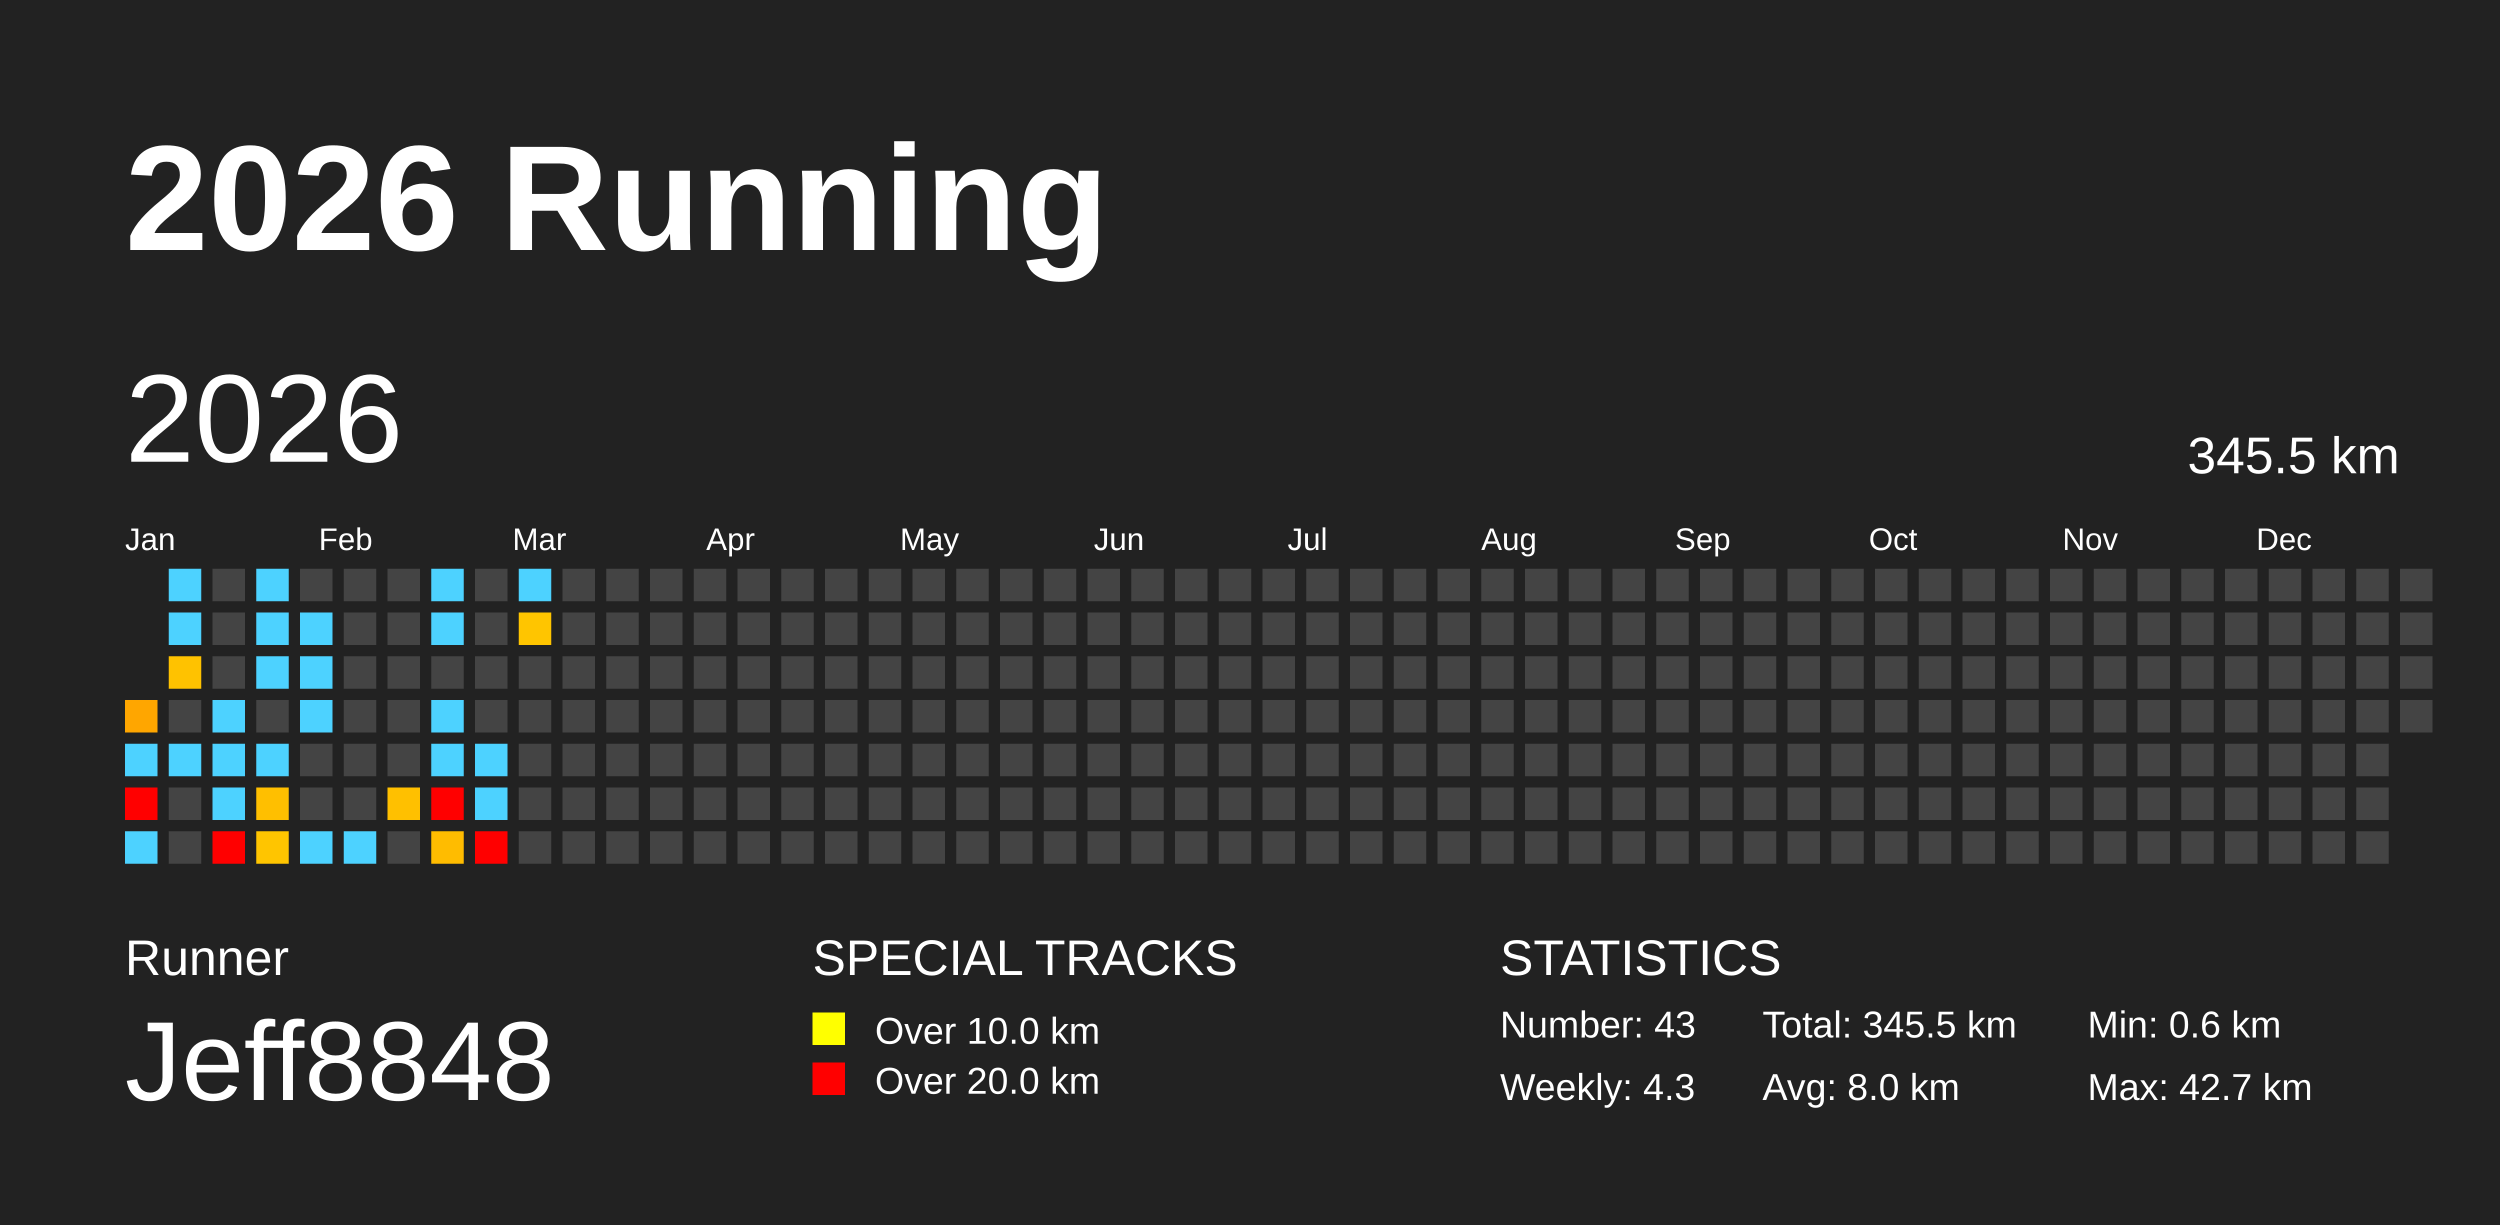
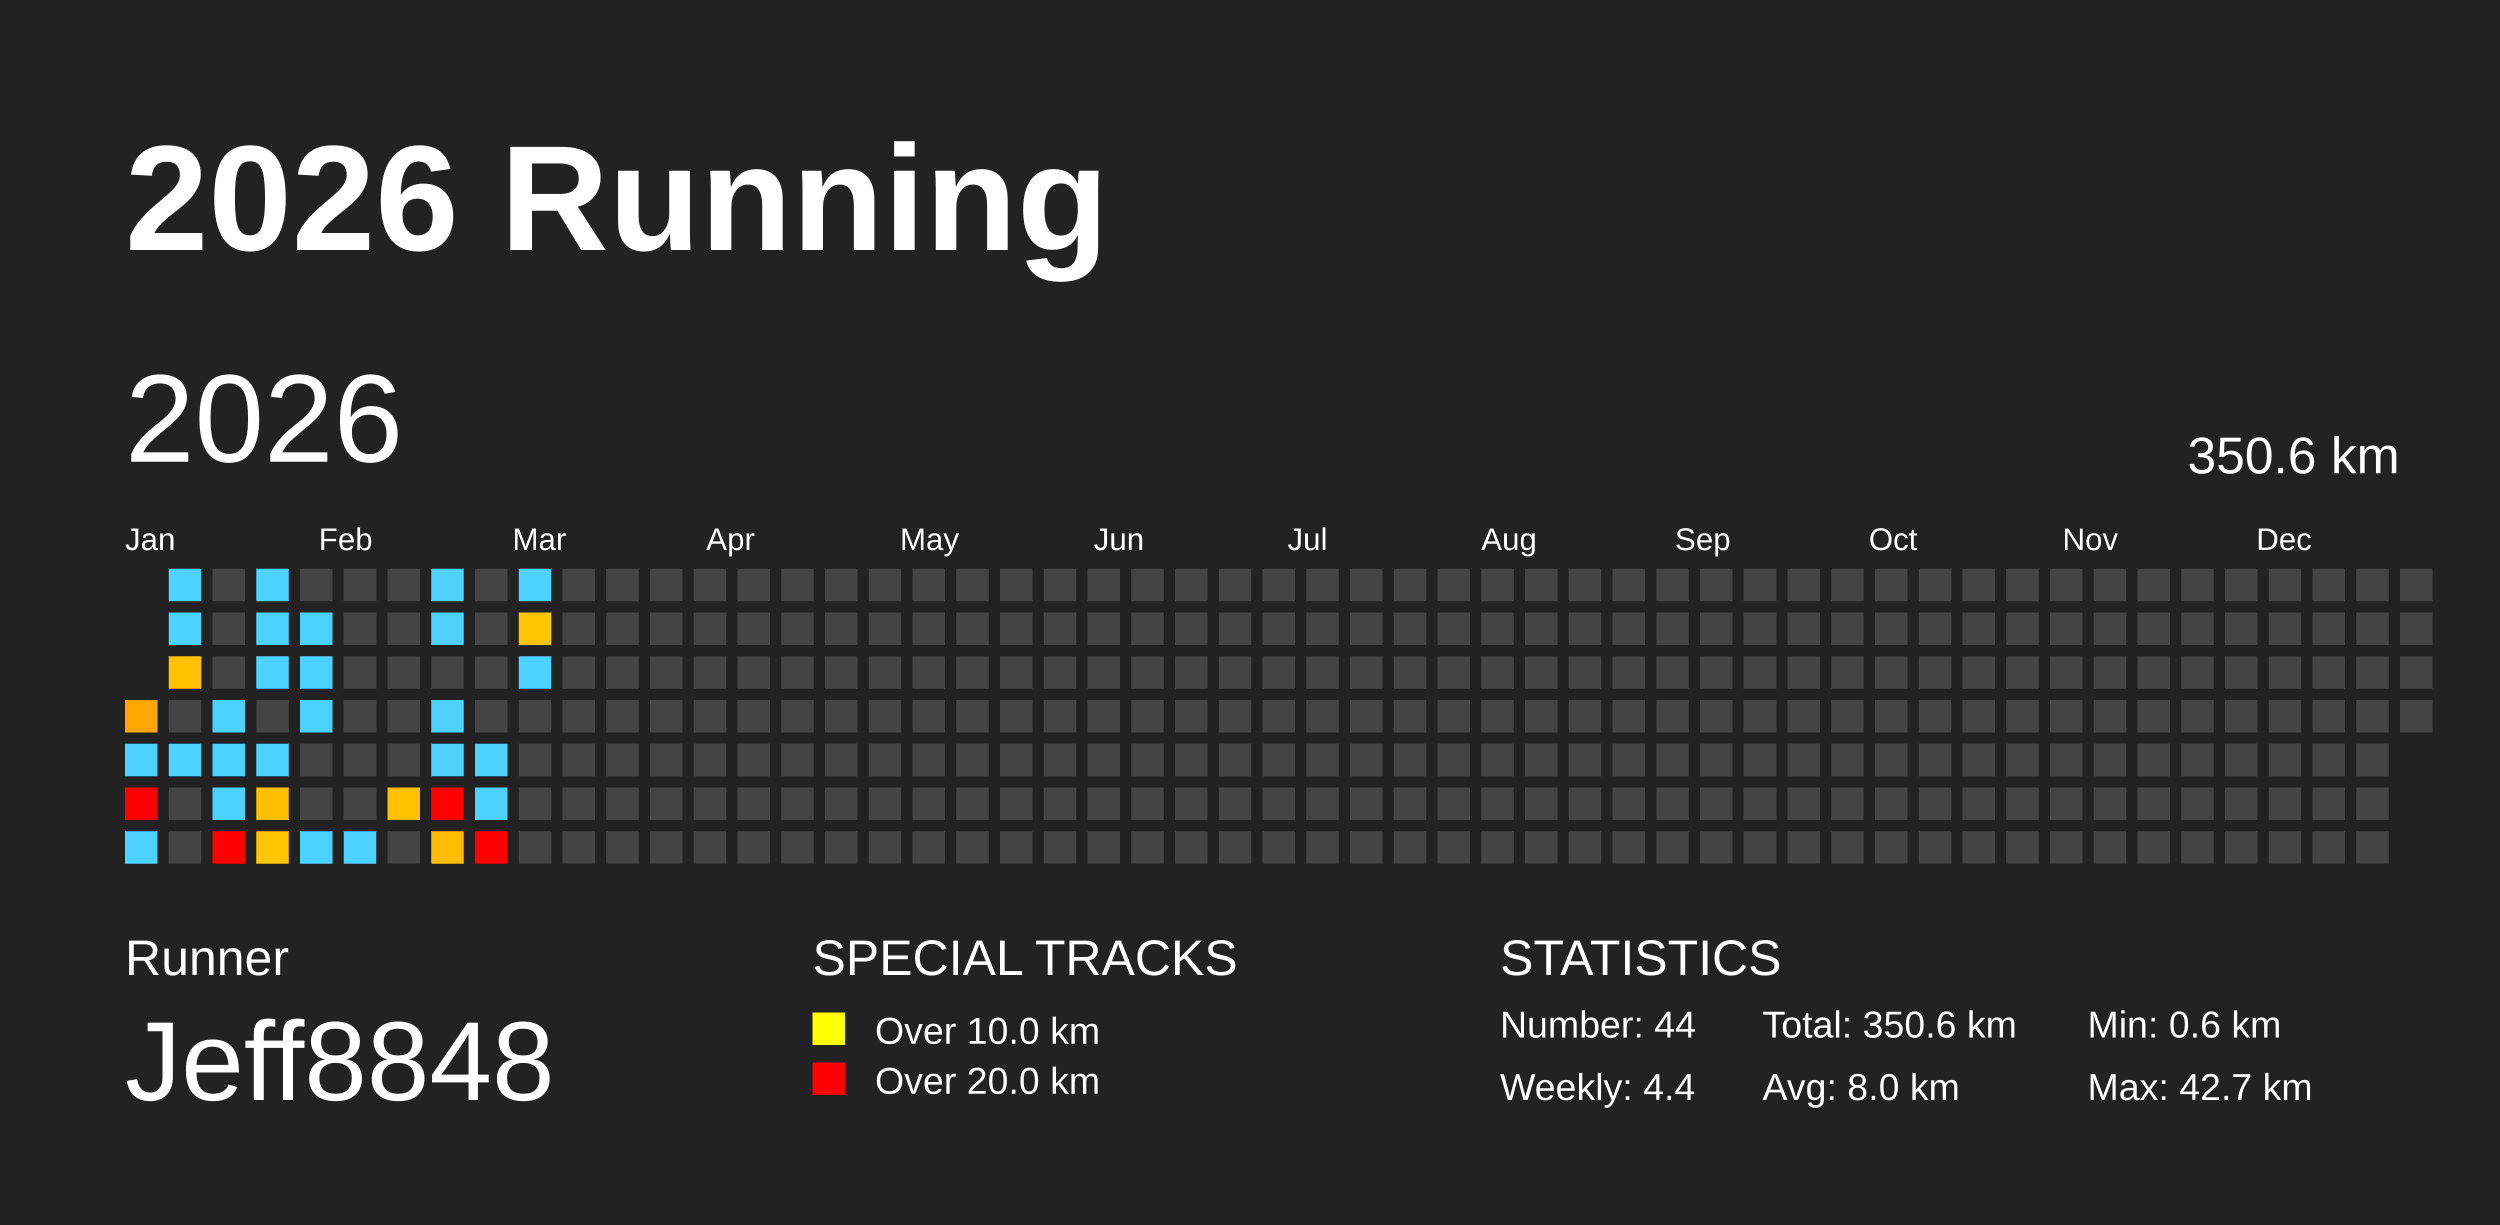
<svg xmlns="http://www.w3.org/2000/svg" baseProfile="full" height="98mm" version="1.1" viewBox="0,0,200,98" width="200mm">
  <defs />
  <rect fill="#222222" height="98" width="200" x="0" y="0" />
  <text fill="#FFFFFF" style="font-size:12px; font-family:Arial; font-weight:bold;" x="10" y="20">2026 Running</text>
  <text fill="#FFFFFF" style="font-size:4px; font-family:Arial" x="10" y="78">Runner</text>
  <text fill="#FFFFFF" style="font-size:9px; font-family:Arial" x="10" y="88">Jeff8848</text>
  <text fill="#FFFFFF" style="font-size:4px; font-family:Arial" x="65" y="78">SPECIAL TRACKS</text>
  <rect fill="yellow" height="2.6" width="2.6" x="65" y="81" />
  <text fill="#FFFFFF" style="font-size:3px; font-family:Arial" x="70" y="83.5">Over 10.0 km</text>
  <rect fill="red" height="2.6" width="2.6" x="65" y="85" />
  <text fill="#FFFFFF" style="font-size:3px; font-family:Arial" x="70" y="87.5">Over 20.0 km</text>
  <text fill="#FFFFFF" style="font-size:4px; font-family:Arial" x="120" y="78">STATISTICS</text>
-   <text fill="#FFFFFF" style="font-size:3px; font-family:Arial" x="120" y="83">Number: 43</text>
-   <text fill="#FFFFFF" style="font-size:3px; font-family:Arial" x="120" y="88">Weekly: 4.3</text>
-   <text fill="#FFFFFF" style="font-size:3px; font-family:Arial" x="141" y="83">Total: 345.5 km</text>
+   <text fill="#FFFFFF" style="font-size:3px; font-family:Arial" x="120" y="83">Number: 44</text>
+   <text fill="#FFFFFF" style="font-size:3px; font-family:Arial" x="120" y="88">Weekly: 4.4</text>
+   <text fill="#FFFFFF" style="font-size:3px; font-family:Arial" x="141" y="83">Total: 350.6 km</text>
  <text fill="#FFFFFF" style="font-size:3px; font-family:Arial" x="141" y="88">Avg: 8.0 km</text>
  <text fill="#FFFFFF" style="font-size:3px; font-family:Arial" x="167" y="83">Min: 0.6 km</text>
  <text fill="#FFFFFF" style="font-size:3px; font-family:Arial" x="167" y="88">Max: 42.7 km</text>
  <text dominant-baseline="hanging" fill="#FFFFFF" style="font-size:10.0px; font-family:Arial;" x="10" y="30">2026</text>
-   <text dominant-baseline="hanging" fill="#FFFFFF" style="font-size:4.125px; font-family:Arial;" x="175" y="35">345.5 km</text>
+   <text dominant-baseline="hanging" fill="#FFFFFF" style="font-size:4.125px; font-family:Arial;" x="175" y="35">350.6 km</text>
  <text fill="#FFFFFF" style="font-size:2.5px; font-family:Arial" x="10.0" y="44">Jan</text>
  <text fill="#FFFFFF" style="font-size:2.5px; font-family:Arial" x="25.5" y="44">Feb</text>
  <text fill="#FFFFFF" style="font-size:2.5px; font-family:Arial" x="41.0" y="44">Mar</text>
  <text fill="#FFFFFF" style="font-size:2.5px; font-family:Arial" x="56.5" y="44">Apr</text>
  <text fill="#FFFFFF" style="font-size:2.5px; font-family:Arial" x="72.0" y="44">May</text>
  <text fill="#FFFFFF" style="font-size:2.5px; font-family:Arial" x="87.5" y="44">Jun</text>
  <text fill="#FFFFFF" style="font-size:2.5px; font-family:Arial" x="103.0" y="44">Jul</text>
  <text fill="#FFFFFF" style="font-size:2.5px; font-family:Arial" x="118.5" y="44">Aug</text>
  <text fill="#FFFFFF" style="font-size:2.5px; font-family:Arial" x="134.0" y="44">Sep</text>
  <text fill="#FFFFFF" style="font-size:2.5px; font-family:Arial" x="149.5" y="44">Oct</text>
  <text fill="#FFFFFF" style="font-size:2.5px; font-family:Arial" x="165.0" y="44">Nov</text>
  <text fill="#FFFFFF" style="font-size:2.5px; font-family:Arial" x="180.5" y="44">Dec</text>
  <rect fill="#ffa600" height="2.6" width="2.6" x="10.0" y="56.0" />
  <rect fill="#4dd2ff" height="2.6" width="2.6" x="10.0" y="59.5" />
  <rect fill="red" height="2.6" width="2.6" x="10.0" y="63.0" />
  <rect fill="#4dd2ff" height="2.6" width="2.6" x="10.0" y="66.5" />
  <rect fill="#4dd2ff" height="2.6" width="2.6" x="13.5" y="45.5" />
  <rect fill="#4dd2ff" height="2.6" width="2.6" x="13.5" y="49.0" />
  <rect fill="#ffc200" height="2.6" width="2.6" x="13.5" y="52.5" />
  <rect fill="#444444" height="2.6" width="2.6" x="13.5" y="56.0" />
  <rect fill="#4dd2ff" height="2.6" width="2.6" x="13.5" y="59.5" />
  <rect fill="#444444" height="2.6" width="2.6" x="13.5" y="63.0" />
  <rect fill="#444444" height="2.6" width="2.6" x="13.5" y="66.5" />
  <rect fill="#444444" height="2.6" width="2.6" x="17.0" y="45.5" />
  <rect fill="#444444" height="2.6" width="2.6" x="17.0" y="49.0" />
  <rect fill="#444444" height="2.6" width="2.6" x="17.0" y="52.5" />
  <rect fill="#4dd2ff" height="2.6" width="2.6" x="17.0" y="56.0" />
  <rect fill="#4dd2ff" height="2.6" width="2.6" x="17.0" y="59.5" />
  <rect fill="#4dd2ff" height="2.6" width="2.6" x="17.0" y="63.0" />
  <rect fill="red" height="2.6" width="2.6" x="17.0" y="66.5" />
  <rect fill="#4dd2ff" height="2.6" width="2.6" x="20.5" y="45.5" />
  <rect fill="#4dd2ff" height="2.6" width="2.6" x="20.5" y="49.0" />
  <rect fill="#4dd2ff" height="2.6" width="2.6" x="20.5" y="52.5" />
  <rect fill="#444444" height="2.6" width="2.6" x="20.5" y="56.0" />
  <rect fill="#4dd2ff" height="2.6" width="2.6" x="20.5" y="59.5" />
  <rect fill="#ffbf00" height="2.6" width="2.6" x="20.5" y="63.0" />
  <rect fill="#ffc500" height="2.6" width="2.6" x="20.5" y="66.5" />
  <rect fill="#444444" height="2.6" width="2.6" x="24.0" y="45.5" />
  <rect fill="#4dd2ff" height="2.6" width="2.6" x="24.0" y="49.0" />
  <rect fill="#4dd2ff" height="2.6" width="2.6" x="24.0" y="52.5" />
  <rect fill="#4dd2ff" height="2.6" width="2.6" x="24.0" y="56.0" />
  <rect fill="#444444" height="2.6" width="2.6" x="24.0" y="59.5" />
  <rect fill="#444444" height="2.6" width="2.6" x="24.0" y="63.0" />
  <rect fill="#4dd2ff" height="2.6" width="2.6" x="24.0" y="66.5" />
  <rect fill="#444444" height="2.6" width="2.6" x="27.5" y="45.5" />
  <rect fill="#444444" height="2.6" width="2.6" x="27.5" y="49.0" />
  <rect fill="#444444" height="2.6" width="2.6" x="27.5" y="52.5" />
  <rect fill="#444444" height="2.6" width="2.6" x="27.5" y="56.0" />
  <rect fill="#444444" height="2.6" width="2.6" x="27.5" y="59.5" />
  <rect fill="#444444" height="2.6" width="2.6" x="27.5" y="63.0" />
  <rect fill="#4dd2ff" height="2.6" width="2.6" x="27.5" y="66.5" />
  <rect fill="#444444" height="2.6" width="2.6" x="31.0" y="45.5" />
  <rect fill="#444444" height="2.6" width="2.6" x="31.0" y="49.0" />
  <rect fill="#444444" height="2.6" width="2.6" x="31.0" y="52.5" />
  <rect fill="#444444" height="2.6" width="2.6" x="31.0" y="56.0" />
  <rect fill="#444444" height="2.6" width="2.6" x="31.0" y="59.5" />
  <rect fill="#ffc000" height="2.6" width="2.6" x="31.0" y="63.0" />
  <rect fill="#444444" height="2.6" width="2.6" x="31.0" y="66.5" />
  <rect fill="#4dd2ff" height="2.6" width="2.6" x="34.5" y="45.5" />
  <rect fill="#4dd2ff" height="2.6" width="2.6" x="34.5" y="49.0" />
  <rect fill="#444444" height="2.6" width="2.6" x="34.5" y="52.5" />
  <rect fill="#4dd2ff" height="2.6" width="2.6" x="34.5" y="56.0" />
  <rect fill="#4dd2ff" height="2.6" width="2.6" x="34.5" y="59.5" />
  <rect fill="red" height="2.6" width="2.6" x="34.5" y="63.0" />
  <rect fill="#ffbc00" height="2.6" width="2.6" x="34.5" y="66.5" />
  <rect fill="#444444" height="2.6" width="2.6" x="38.0" y="45.5" />
  <rect fill="#444444" height="2.6" width="2.6" x="38.0" y="49.0" />
  <rect fill="#444444" height="2.6" width="2.6" x="38.0" y="52.5" />
  <rect fill="#444444" height="2.6" width="2.6" x="38.0" y="56.0" />
  <rect fill="#4dd2ff" height="2.6" width="2.6" x="38.0" y="59.5" />
  <rect fill="#4dd2ff" height="2.6" width="2.6" x="38.0" y="63.0" />
  <rect fill="red" height="2.6" width="2.6" x="38.0" y="66.5" />
  <rect fill="#4dd2ff" height="2.6" width="2.6" x="41.5" y="45.5" />
  <rect fill="#ffc500" height="2.6" width="2.6" x="41.5" y="49.0" />
-   <rect fill="#444444" height="2.6" width="2.6" x="41.5" y="52.5" />
+   <rect fill="#4dd2ff" height="2.6" width="2.6" x="41.5" y="52.5" />
  <rect fill="#444444" height="2.6" width="2.6" x="41.5" y="56.0" />
  <rect fill="#444444" height="2.6" width="2.6" x="41.5" y="59.5" />
  <rect fill="#444444" height="2.6" width="2.6" x="41.5" y="63.0" />
  <rect fill="#444444" height="2.6" width="2.6" x="41.5" y="66.5" />
  <rect fill="#444444" height="2.6" width="2.6" x="45.0" y="45.5" />
  <rect fill="#444444" height="2.6" width="2.6" x="45.0" y="49.0" />
  <rect fill="#444444" height="2.6" width="2.6" x="45.0" y="52.5" />
  <rect fill="#444444" height="2.6" width="2.6" x="45.0" y="56.0" />
  <rect fill="#444444" height="2.6" width="2.6" x="45.0" y="59.5" />
  <rect fill="#444444" height="2.6" width="2.6" x="45.0" y="63.0" />
  <rect fill="#444444" height="2.6" width="2.6" x="45.0" y="66.5" />
  <rect fill="#444444" height="2.6" width="2.6" x="48.5" y="45.5" />
  <rect fill="#444444" height="2.6" width="2.6" x="48.5" y="49.0" />
  <rect fill="#444444" height="2.6" width="2.6" x="48.5" y="52.5" />
  <rect fill="#444444" height="2.6" width="2.6" x="48.5" y="56.0" />
  <rect fill="#444444" height="2.6" width="2.6" x="48.5" y="59.5" />
  <rect fill="#444444" height="2.6" width="2.6" x="48.5" y="63.0" />
  <rect fill="#444444" height="2.6" width="2.6" x="48.5" y="66.5" />
  <rect fill="#444444" height="2.6" width="2.6" x="52.0" y="45.5" />
  <rect fill="#444444" height="2.6" width="2.6" x="52.0" y="49.0" />
  <rect fill="#444444" height="2.6" width="2.6" x="52.0" y="52.5" />
  <rect fill="#444444" height="2.6" width="2.6" x="52.0" y="56.0" />
  <rect fill="#444444" height="2.6" width="2.6" x="52.0" y="59.5" />
  <rect fill="#444444" height="2.6" width="2.6" x="52.0" y="63.0" />
  <rect fill="#444444" height="2.6" width="2.6" x="52.0" y="66.5" />
  <rect fill="#444444" height="2.6" width="2.6" x="55.5" y="45.5" />
  <rect fill="#444444" height="2.6" width="2.6" x="55.5" y="49.0" />
  <rect fill="#444444" height="2.6" width="2.6" x="55.5" y="52.5" />
  <rect fill="#444444" height="2.6" width="2.6" x="55.5" y="56.0" />
  <rect fill="#444444" height="2.6" width="2.6" x="55.5" y="59.5" />
  <rect fill="#444444" height="2.6" width="2.6" x="55.5" y="63.0" />
  <rect fill="#444444" height="2.6" width="2.6" x="55.5" y="66.5" />
  <rect fill="#444444" height="2.6" width="2.6" x="59.0" y="45.5" />
  <rect fill="#444444" height="2.6" width="2.6" x="59.0" y="49.0" />
  <rect fill="#444444" height="2.6" width="2.6" x="59.0" y="52.5" />
  <rect fill="#444444" height="2.6" width="2.6" x="59.0" y="56.0" />
  <rect fill="#444444" height="2.6" width="2.6" x="59.0" y="59.5" />
  <rect fill="#444444" height="2.6" width="2.6" x="59.0" y="63.0" />
  <rect fill="#444444" height="2.6" width="2.6" x="59.0" y="66.5" />
  <rect fill="#444444" height="2.6" width="2.6" x="62.5" y="45.5" />
  <rect fill="#444444" height="2.6" width="2.6" x="62.5" y="49.0" />
  <rect fill="#444444" height="2.6" width="2.6" x="62.5" y="52.5" />
  <rect fill="#444444" height="2.6" width="2.6" x="62.5" y="56.0" />
  <rect fill="#444444" height="2.6" width="2.6" x="62.5" y="59.5" />
  <rect fill="#444444" height="2.6" width="2.6" x="62.5" y="63.0" />
  <rect fill="#444444" height="2.6" width="2.6" x="62.5" y="66.5" />
  <rect fill="#444444" height="2.6" width="2.6" x="66.0" y="45.5" />
  <rect fill="#444444" height="2.6" width="2.6" x="66.0" y="49.0" />
  <rect fill="#444444" height="2.6" width="2.6" x="66.0" y="52.5" />
  <rect fill="#444444" height="2.6" width="2.6" x="66.0" y="56.0" />
  <rect fill="#444444" height="2.6" width="2.6" x="66.0" y="59.5" />
  <rect fill="#444444" height="2.6" width="2.6" x="66.0" y="63.0" />
  <rect fill="#444444" height="2.6" width="2.6" x="66.0" y="66.5" />
  <rect fill="#444444" height="2.6" width="2.6" x="69.5" y="45.5" />
  <rect fill="#444444" height="2.6" width="2.6" x="69.5" y="49.0" />
  <rect fill="#444444" height="2.6" width="2.6" x="69.5" y="52.5" />
  <rect fill="#444444" height="2.6" width="2.6" x="69.5" y="56.0" />
  <rect fill="#444444" height="2.6" width="2.6" x="69.5" y="59.5" />
  <rect fill="#444444" height="2.6" width="2.6" x="69.5" y="63.0" />
  <rect fill="#444444" height="2.6" width="2.6" x="69.5" y="66.5" />
  <rect fill="#444444" height="2.6" width="2.6" x="73.0" y="45.5" />
  <rect fill="#444444" height="2.6" width="2.6" x="73.0" y="49.0" />
  <rect fill="#444444" height="2.6" width="2.6" x="73.0" y="52.5" />
  <rect fill="#444444" height="2.6" width="2.6" x="73.0" y="56.0" />
  <rect fill="#444444" height="2.6" width="2.6" x="73.0" y="59.5" />
  <rect fill="#444444" height="2.6" width="2.6" x="73.0" y="63.0" />
  <rect fill="#444444" height="2.6" width="2.6" x="73.0" y="66.5" />
  <rect fill="#444444" height="2.6" width="2.6" x="76.5" y="45.5" />
  <rect fill="#444444" height="2.6" width="2.6" x="76.5" y="49.0" />
  <rect fill="#444444" height="2.6" width="2.6" x="76.5" y="52.5" />
  <rect fill="#444444" height="2.6" width="2.6" x="76.5" y="56.0" />
  <rect fill="#444444" height="2.6" width="2.6" x="76.5" y="59.5" />
  <rect fill="#444444" height="2.6" width="2.6" x="76.5" y="63.0" />
  <rect fill="#444444" height="2.6" width="2.6" x="76.5" y="66.5" />
  <rect fill="#444444" height="2.6" width="2.6" x="80.0" y="45.5" />
  <rect fill="#444444" height="2.6" width="2.6" x="80.0" y="49.0" />
  <rect fill="#444444" height="2.6" width="2.6" x="80.0" y="52.5" />
  <rect fill="#444444" height="2.6" width="2.6" x="80.0" y="56.0" />
  <rect fill="#444444" height="2.6" width="2.6" x="80.0" y="59.5" />
  <rect fill="#444444" height="2.6" width="2.6" x="80.0" y="63.0" />
  <rect fill="#444444" height="2.6" width="2.6" x="80.0" y="66.5" />
  <rect fill="#444444" height="2.6" width="2.6" x="83.5" y="45.5" />
  <rect fill="#444444" height="2.6" width="2.6" x="83.5" y="49.0" />
  <rect fill="#444444" height="2.6" width="2.6" x="83.5" y="52.5" />
  <rect fill="#444444" height="2.6" width="2.6" x="83.5" y="56.0" />
  <rect fill="#444444" height="2.6" width="2.6" x="83.5" y="59.5" />
  <rect fill="#444444" height="2.6" width="2.6" x="83.5" y="63.0" />
  <rect fill="#444444" height="2.6" width="2.6" x="83.5" y="66.5" />
  <rect fill="#444444" height="2.6" width="2.6" x="87.0" y="45.5" />
  <rect fill="#444444" height="2.6" width="2.6" x="87.0" y="49.0" />
  <rect fill="#444444" height="2.6" width="2.6" x="87.0" y="52.5" />
  <rect fill="#444444" height="2.6" width="2.6" x="87.0" y="56.0" />
  <rect fill="#444444" height="2.6" width="2.6" x="87.0" y="59.5" />
  <rect fill="#444444" height="2.6" width="2.6" x="87.0" y="63.0" />
  <rect fill="#444444" height="2.6" width="2.6" x="87.0" y="66.5" />
  <rect fill="#444444" height="2.6" width="2.6" x="90.5" y="45.5" />
  <rect fill="#444444" height="2.6" width="2.6" x="90.5" y="49.0" />
  <rect fill="#444444" height="2.6" width="2.6" x="90.5" y="52.5" />
  <rect fill="#444444" height="2.6" width="2.6" x="90.5" y="56.0" />
  <rect fill="#444444" height="2.6" width="2.6" x="90.5" y="59.5" />
  <rect fill="#444444" height="2.6" width="2.6" x="90.5" y="63.0" />
  <rect fill="#444444" height="2.6" width="2.6" x="90.5" y="66.5" />
  <rect fill="#444444" height="2.6" width="2.6" x="94.0" y="45.5" />
  <rect fill="#444444" height="2.6" width="2.6" x="94.0" y="49.0" />
  <rect fill="#444444" height="2.6" width="2.6" x="94.0" y="52.5" />
  <rect fill="#444444" height="2.6" width="2.6" x="94.0" y="56.0" />
  <rect fill="#444444" height="2.6" width="2.6" x="94.0" y="59.5" />
  <rect fill="#444444" height="2.6" width="2.6" x="94.0" y="63.0" />
  <rect fill="#444444" height="2.6" width="2.6" x="94.0" y="66.5" />
  <rect fill="#444444" height="2.6" width="2.6" x="97.5" y="45.5" />
  <rect fill="#444444" height="2.6" width="2.6" x="97.5" y="49.0" />
  <rect fill="#444444" height="2.6" width="2.6" x="97.5" y="52.5" />
  <rect fill="#444444" height="2.6" width="2.6" x="97.5" y="56.0" />
  <rect fill="#444444" height="2.6" width="2.6" x="97.5" y="59.5" />
  <rect fill="#444444" height="2.6" width="2.6" x="97.5" y="63.0" />
  <rect fill="#444444" height="2.6" width="2.6" x="97.5" y="66.5" />
  <rect fill="#444444" height="2.6" width="2.6" x="101.0" y="45.5" />
  <rect fill="#444444" height="2.6" width="2.6" x="101.0" y="49.0" />
  <rect fill="#444444" height="2.6" width="2.6" x="101.0" y="52.5" />
  <rect fill="#444444" height="2.6" width="2.6" x="101.0" y="56.0" />
  <rect fill="#444444" height="2.6" width="2.6" x="101.0" y="59.5" />
  <rect fill="#444444" height="2.6" width="2.6" x="101.0" y="63.0" />
  <rect fill="#444444" height="2.6" width="2.6" x="101.0" y="66.5" />
  <rect fill="#444444" height="2.6" width="2.6" x="104.5" y="45.5" />
  <rect fill="#444444" height="2.6" width="2.6" x="104.5" y="49.0" />
  <rect fill="#444444" height="2.6" width="2.6" x="104.5" y="52.5" />
  <rect fill="#444444" height="2.6" width="2.6" x="104.5" y="56.0" />
  <rect fill="#444444" height="2.6" width="2.6" x="104.5" y="59.5" />
  <rect fill="#444444" height="2.6" width="2.6" x="104.5" y="63.0" />
  <rect fill="#444444" height="2.6" width="2.6" x="104.5" y="66.5" />
  <rect fill="#444444" height="2.6" width="2.6" x="108.0" y="45.5" />
  <rect fill="#444444" height="2.6" width="2.6" x="108.0" y="49.0" />
  <rect fill="#444444" height="2.6" width="2.6" x="108.0" y="52.5" />
  <rect fill="#444444" height="2.6" width="2.6" x="108.0" y="56.0" />
  <rect fill="#444444" height="2.6" width="2.6" x="108.0" y="59.5" />
  <rect fill="#444444" height="2.6" width="2.6" x="108.0" y="63.0" />
  <rect fill="#444444" height="2.6" width="2.6" x="108.0" y="66.5" />
  <rect fill="#444444" height="2.6" width="2.6" x="111.5" y="45.5" />
  <rect fill="#444444" height="2.6" width="2.6" x="111.5" y="49.0" />
  <rect fill="#444444" height="2.6" width="2.6" x="111.5" y="52.5" />
  <rect fill="#444444" height="2.6" width="2.6" x="111.5" y="56.0" />
  <rect fill="#444444" height="2.6" width="2.6" x="111.5" y="59.5" />
  <rect fill="#444444" height="2.6" width="2.6" x="111.5" y="63.0" />
  <rect fill="#444444" height="2.6" width="2.6" x="111.5" y="66.5" />
  <rect fill="#444444" height="2.6" width="2.6" x="115.0" y="45.5" />
  <rect fill="#444444" height="2.6" width="2.6" x="115.0" y="49.0" />
  <rect fill="#444444" height="2.6" width="2.6" x="115.0" y="52.5" />
  <rect fill="#444444" height="2.6" width="2.6" x="115.0" y="56.0" />
  <rect fill="#444444" height="2.6" width="2.6" x="115.0" y="59.5" />
  <rect fill="#444444" height="2.6" width="2.6" x="115.0" y="63.0" />
  <rect fill="#444444" height="2.6" width="2.6" x="115.0" y="66.5" />
  <rect fill="#444444" height="2.6" width="2.6" x="118.5" y="45.5" />
  <rect fill="#444444" height="2.6" width="2.6" x="118.5" y="49.0" />
  <rect fill="#444444" height="2.6" width="2.6" x="118.5" y="52.5" />
  <rect fill="#444444" height="2.6" width="2.6" x="118.5" y="56.0" />
  <rect fill="#444444" height="2.6" width="2.6" x="118.5" y="59.5" />
  <rect fill="#444444" height="2.6" width="2.6" x="118.5" y="63.0" />
  <rect fill="#444444" height="2.6" width="2.6" x="118.5" y="66.5" />
  <rect fill="#444444" height="2.6" width="2.6" x="122.0" y="45.5" />
  <rect fill="#444444" height="2.6" width="2.6" x="122.0" y="49.0" />
  <rect fill="#444444" height="2.6" width="2.6" x="122.0" y="52.5" />
  <rect fill="#444444" height="2.6" width="2.6" x="122.0" y="56.0" />
  <rect fill="#444444" height="2.6" width="2.6" x="122.0" y="59.5" />
  <rect fill="#444444" height="2.6" width="2.6" x="122.0" y="63.0" />
  <rect fill="#444444" height="2.6" width="2.6" x="122.0" y="66.5" />
  <rect fill="#444444" height="2.6" width="2.6" x="125.5" y="45.5" />
  <rect fill="#444444" height="2.6" width="2.6" x="125.5" y="49.0" />
  <rect fill="#444444" height="2.6" width="2.6" x="125.5" y="52.5" />
  <rect fill="#444444" height="2.6" width="2.6" x="125.5" y="56.0" />
  <rect fill="#444444" height="2.6" width="2.6" x="125.5" y="59.5" />
  <rect fill="#444444" height="2.6" width="2.6" x="125.5" y="63.0" />
  <rect fill="#444444" height="2.6" width="2.6" x="125.5" y="66.5" />
  <rect fill="#444444" height="2.6" width="2.6" x="129.0" y="45.5" />
  <rect fill="#444444" height="2.6" width="2.6" x="129.0" y="49.0" />
  <rect fill="#444444" height="2.6" width="2.6" x="129.0" y="52.5" />
  <rect fill="#444444" height="2.6" width="2.6" x="129.0" y="56.0" />
  <rect fill="#444444" height="2.6" width="2.6" x="129.0" y="59.5" />
  <rect fill="#444444" height="2.6" width="2.6" x="129.0" y="63.0" />
  <rect fill="#444444" height="2.6" width="2.6" x="129.0" y="66.5" />
  <rect fill="#444444" height="2.6" width="2.6" x="132.5" y="45.5" />
  <rect fill="#444444" height="2.6" width="2.6" x="132.5" y="49.0" />
  <rect fill="#444444" height="2.6" width="2.6" x="132.5" y="52.5" />
  <rect fill="#444444" height="2.6" width="2.6" x="132.5" y="56.0" />
  <rect fill="#444444" height="2.6" width="2.6" x="132.5" y="59.5" />
  <rect fill="#444444" height="2.6" width="2.6" x="132.5" y="63.0" />
  <rect fill="#444444" height="2.6" width="2.6" x="132.5" y="66.5" />
  <rect fill="#444444" height="2.6" width="2.6" x="136.0" y="45.5" />
  <rect fill="#444444" height="2.6" width="2.6" x="136.0" y="49.0" />
  <rect fill="#444444" height="2.6" width="2.6" x="136.0" y="52.5" />
  <rect fill="#444444" height="2.6" width="2.6" x="136.0" y="56.0" />
  <rect fill="#444444" height="2.6" width="2.6" x="136.0" y="59.5" />
  <rect fill="#444444" height="2.6" width="2.6" x="136.0" y="63.0" />
  <rect fill="#444444" height="2.6" width="2.6" x="136.0" y="66.5" />
  <rect fill="#444444" height="2.6" width="2.6" x="139.5" y="45.5" />
  <rect fill="#444444" height="2.6" width="2.6" x="139.5" y="49.0" />
  <rect fill="#444444" height="2.6" width="2.6" x="139.5" y="52.5" />
  <rect fill="#444444" height="2.6" width="2.6" x="139.5" y="56.0" />
  <rect fill="#444444" height="2.6" width="2.6" x="139.5" y="59.5" />
  <rect fill="#444444" height="2.6" width="2.6" x="139.5" y="63.0" />
  <rect fill="#444444" height="2.6" width="2.6" x="139.5" y="66.5" />
  <rect fill="#444444" height="2.6" width="2.6" x="143.0" y="45.5" />
  <rect fill="#444444" height="2.6" width="2.6" x="143.0" y="49.0" />
  <rect fill="#444444" height="2.6" width="2.6" x="143.0" y="52.5" />
  <rect fill="#444444" height="2.6" width="2.6" x="143.0" y="56.0" />
  <rect fill="#444444" height="2.6" width="2.6" x="143.0" y="59.5" />
  <rect fill="#444444" height="2.6" width="2.6" x="143.0" y="63.0" />
  <rect fill="#444444" height="2.6" width="2.6" x="143.0" y="66.5" />
  <rect fill="#444444" height="2.6" width="2.6" x="146.5" y="45.5" />
  <rect fill="#444444" height="2.6" width="2.6" x="146.5" y="49.0" />
  <rect fill="#444444" height="2.6" width="2.6" x="146.5" y="52.5" />
  <rect fill="#444444" height="2.6" width="2.6" x="146.5" y="56.0" />
  <rect fill="#444444" height="2.6" width="2.6" x="146.5" y="59.5" />
  <rect fill="#444444" height="2.6" width="2.6" x="146.5" y="63.0" />
  <rect fill="#444444" height="2.6" width="2.6" x="146.5" y="66.5" />
  <rect fill="#444444" height="2.6" width="2.6" x="150.0" y="45.5" />
  <rect fill="#444444" height="2.6" width="2.6" x="150.0" y="49.0" />
  <rect fill="#444444" height="2.6" width="2.6" x="150.0" y="52.5" />
  <rect fill="#444444" height="2.6" width="2.6" x="150.0" y="56.0" />
  <rect fill="#444444" height="2.6" width="2.6" x="150.0" y="59.5" />
  <rect fill="#444444" height="2.6" width="2.6" x="150.0" y="63.0" />
  <rect fill="#444444" height="2.6" width="2.6" x="150.0" y="66.5" />
  <rect fill="#444444" height="2.6" width="2.6" x="153.5" y="45.5" />
  <rect fill="#444444" height="2.6" width="2.6" x="153.5" y="49.0" />
  <rect fill="#444444" height="2.6" width="2.6" x="153.5" y="52.5" />
  <rect fill="#444444" height="2.6" width="2.6" x="153.5" y="56.0" />
  <rect fill="#444444" height="2.6" width="2.6" x="153.5" y="59.5" />
  <rect fill="#444444" height="2.6" width="2.6" x="153.5" y="63.0" />
  <rect fill="#444444" height="2.6" width="2.6" x="153.5" y="66.5" />
  <rect fill="#444444" height="2.6" width="2.6" x="157.0" y="45.5" />
  <rect fill="#444444" height="2.6" width="2.6" x="157.0" y="49.0" />
  <rect fill="#444444" height="2.6" width="2.6" x="157.0" y="52.5" />
  <rect fill="#444444" height="2.6" width="2.6" x="157.0" y="56.0" />
  <rect fill="#444444" height="2.6" width="2.6" x="157.0" y="59.5" />
  <rect fill="#444444" height="2.6" width="2.6" x="157.0" y="63.0" />
  <rect fill="#444444" height="2.6" width="2.6" x="157.0" y="66.5" />
  <rect fill="#444444" height="2.6" width="2.6" x="160.5" y="45.5" />
  <rect fill="#444444" height="2.6" width="2.6" x="160.5" y="49.0" />
  <rect fill="#444444" height="2.6" width="2.6" x="160.5" y="52.5" />
  <rect fill="#444444" height="2.6" width="2.6" x="160.5" y="56.0" />
  <rect fill="#444444" height="2.6" width="2.6" x="160.5" y="59.5" />
  <rect fill="#444444" height="2.6" width="2.6" x="160.5" y="63.0" />
  <rect fill="#444444" height="2.6" width="2.6" x="160.5" y="66.5" />
  <rect fill="#444444" height="2.6" width="2.6" x="164.0" y="45.5" />
  <rect fill="#444444" height="2.6" width="2.6" x="164.0" y="49.0" />
  <rect fill="#444444" height="2.6" width="2.6" x="164.0" y="52.5" />
  <rect fill="#444444" height="2.6" width="2.6" x="164.0" y="56.0" />
  <rect fill="#444444" height="2.6" width="2.6" x="164.0" y="59.5" />
  <rect fill="#444444" height="2.6" width="2.6" x="164.0" y="63.0" />
  <rect fill="#444444" height="2.6" width="2.6" x="164.0" y="66.5" />
  <rect fill="#444444" height="2.6" width="2.6" x="167.5" y="45.5" />
  <rect fill="#444444" height="2.6" width="2.6" x="167.5" y="49.0" />
  <rect fill="#444444" height="2.6" width="2.6" x="167.5" y="52.5" />
  <rect fill="#444444" height="2.6" width="2.6" x="167.5" y="56.0" />
  <rect fill="#444444" height="2.6" width="2.6" x="167.5" y="59.5" />
  <rect fill="#444444" height="2.6" width="2.6" x="167.5" y="63.0" />
  <rect fill="#444444" height="2.6" width="2.6" x="167.5" y="66.5" />
  <rect fill="#444444" height="2.6" width="2.6" x="171.0" y="45.5" />
  <rect fill="#444444" height="2.6" width="2.6" x="171.0" y="49.0" />
  <rect fill="#444444" height="2.6" width="2.6" x="171.0" y="52.5" />
  <rect fill="#444444" height="2.6" width="2.6" x="171.0" y="56.0" />
  <rect fill="#444444" height="2.6" width="2.6" x="171.0" y="59.5" />
  <rect fill="#444444" height="2.6" width="2.6" x="171.0" y="63.0" />
  <rect fill="#444444" height="2.6" width="2.6" x="171.0" y="66.5" />
  <rect fill="#444444" height="2.6" width="2.6" x="174.5" y="45.5" />
  <rect fill="#444444" height="2.6" width="2.6" x="174.5" y="49.0" />
  <rect fill="#444444" height="2.6" width="2.6" x="174.5" y="52.5" />
  <rect fill="#444444" height="2.6" width="2.6" x="174.5" y="56.0" />
  <rect fill="#444444" height="2.6" width="2.6" x="174.5" y="59.5" />
  <rect fill="#444444" height="2.6" width="2.6" x="174.5" y="63.0" />
  <rect fill="#444444" height="2.6" width="2.6" x="174.5" y="66.5" />
  <rect fill="#444444" height="2.6" width="2.6" x="178.0" y="45.5" />
  <rect fill="#444444" height="2.6" width="2.6" x="178.0" y="49.0" />
  <rect fill="#444444" height="2.6" width="2.6" x="178.0" y="52.5" />
  <rect fill="#444444" height="2.6" width="2.6" x="178.0" y="56.0" />
  <rect fill="#444444" height="2.6" width="2.6" x="178.0" y="59.5" />
  <rect fill="#444444" height="2.6" width="2.6" x="178.0" y="63.0" />
  <rect fill="#444444" height="2.6" width="2.6" x="178.0" y="66.5" />
  <rect fill="#444444" height="2.6" width="2.6" x="181.5" y="45.5" />
  <rect fill="#444444" height="2.6" width="2.6" x="181.5" y="49.0" />
  <rect fill="#444444" height="2.6" width="2.6" x="181.5" y="52.5" />
  <rect fill="#444444" height="2.6" width="2.6" x="181.5" y="56.0" />
  <rect fill="#444444" height="2.6" width="2.6" x="181.5" y="59.5" />
  <rect fill="#444444" height="2.6" width="2.6" x="181.5" y="63.0" />
  <rect fill="#444444" height="2.6" width="2.6" x="181.5" y="66.5" />
  <rect fill="#444444" height="2.6" width="2.6" x="185.0" y="45.5" />
  <rect fill="#444444" height="2.6" width="2.6" x="185.0" y="49.0" />
  <rect fill="#444444" height="2.6" width="2.6" x="185.0" y="52.5" />
  <rect fill="#444444" height="2.6" width="2.6" x="185.0" y="56.0" />
  <rect fill="#444444" height="2.6" width="2.6" x="185.0" y="59.5" />
  <rect fill="#444444" height="2.6" width="2.6" x="185.0" y="63.0" />
  <rect fill="#444444" height="2.6" width="2.6" x="185.0" y="66.5" />
  <rect fill="#444444" height="2.6" width="2.6" x="188.5" y="45.5" />
  <rect fill="#444444" height="2.6" width="2.6" x="188.5" y="49.0" />
  <rect fill="#444444" height="2.6" width="2.6" x="188.5" y="52.5" />
  <rect fill="#444444" height="2.6" width="2.6" x="188.5" y="56.0" />
  <rect fill="#444444" height="2.6" width="2.6" x="188.5" y="59.5" />
  <rect fill="#444444" height="2.6" width="2.6" x="188.5" y="63.0" />
  <rect fill="#444444" height="2.6" width="2.6" x="188.5" y="66.5" />
  <rect fill="#444444" height="2.6" width="2.6" x="192.0" y="45.5" />
  <rect fill="#444444" height="2.6" width="2.6" x="192.0" y="49.0" />
  <rect fill="#444444" height="2.6" width="2.6" x="192.0" y="52.5" />
  <rect fill="#444444" height="2.6" width="2.6" x="192.0" y="56.0" />
</svg>
